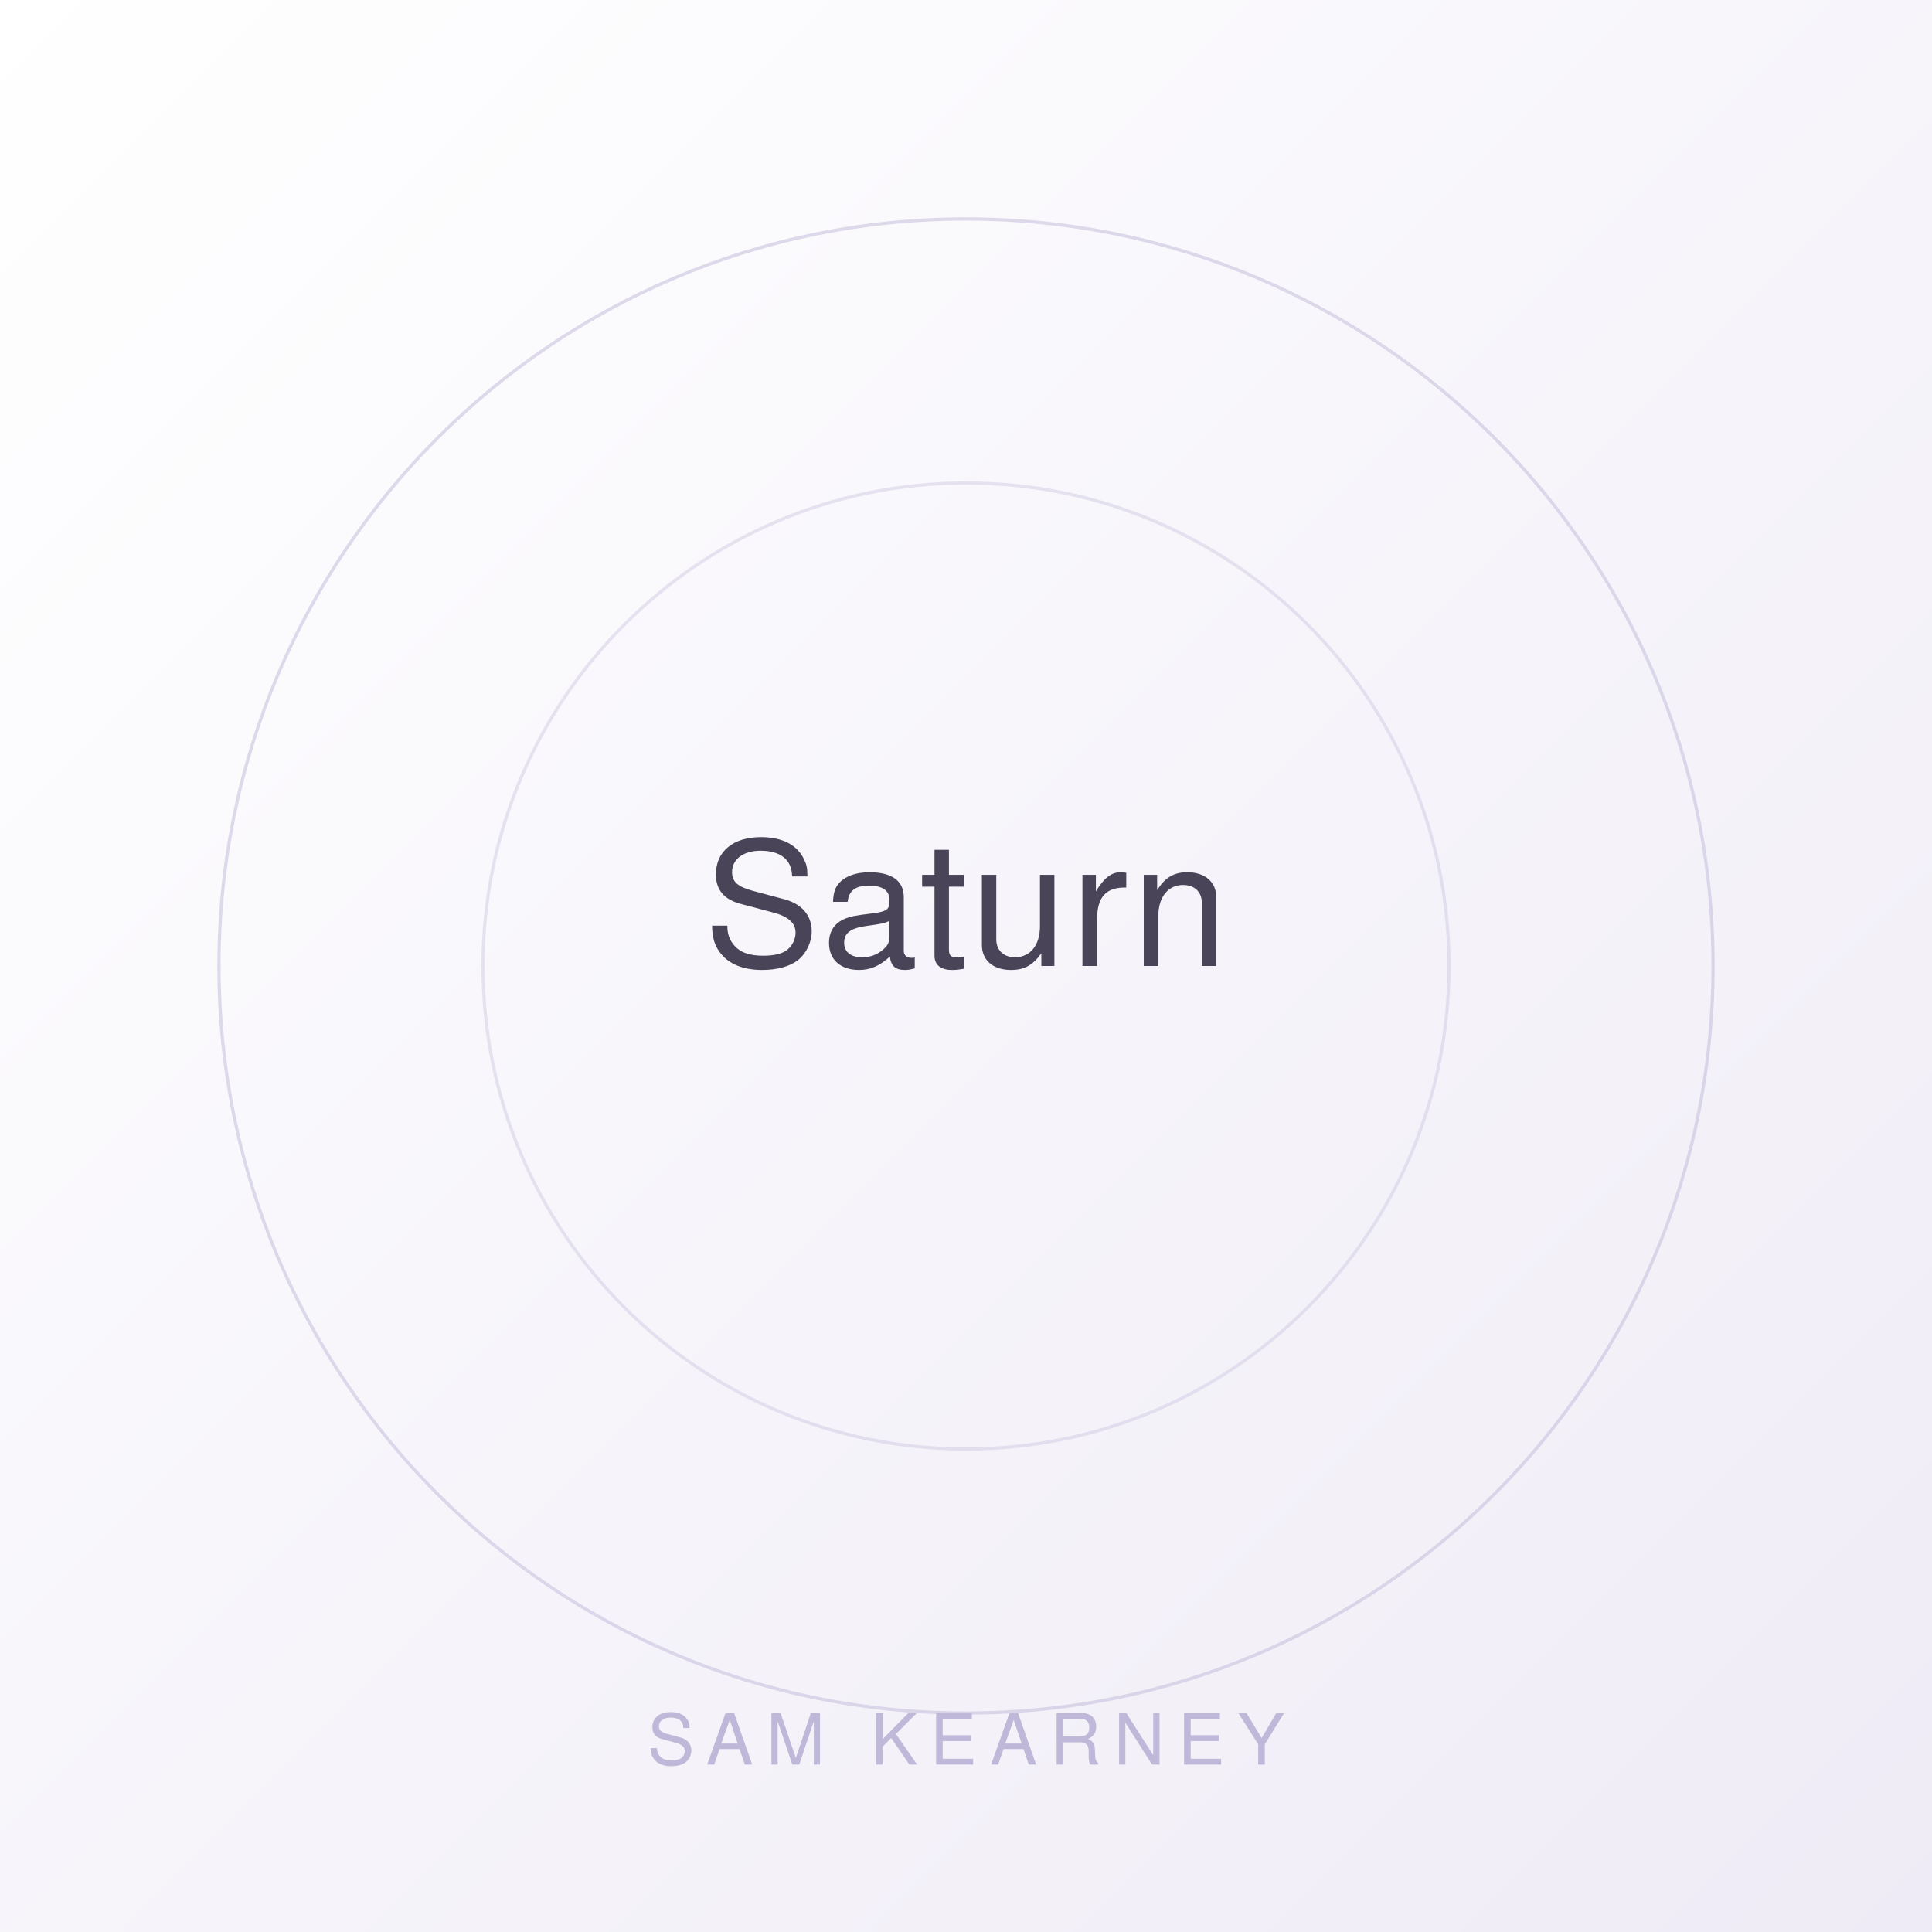
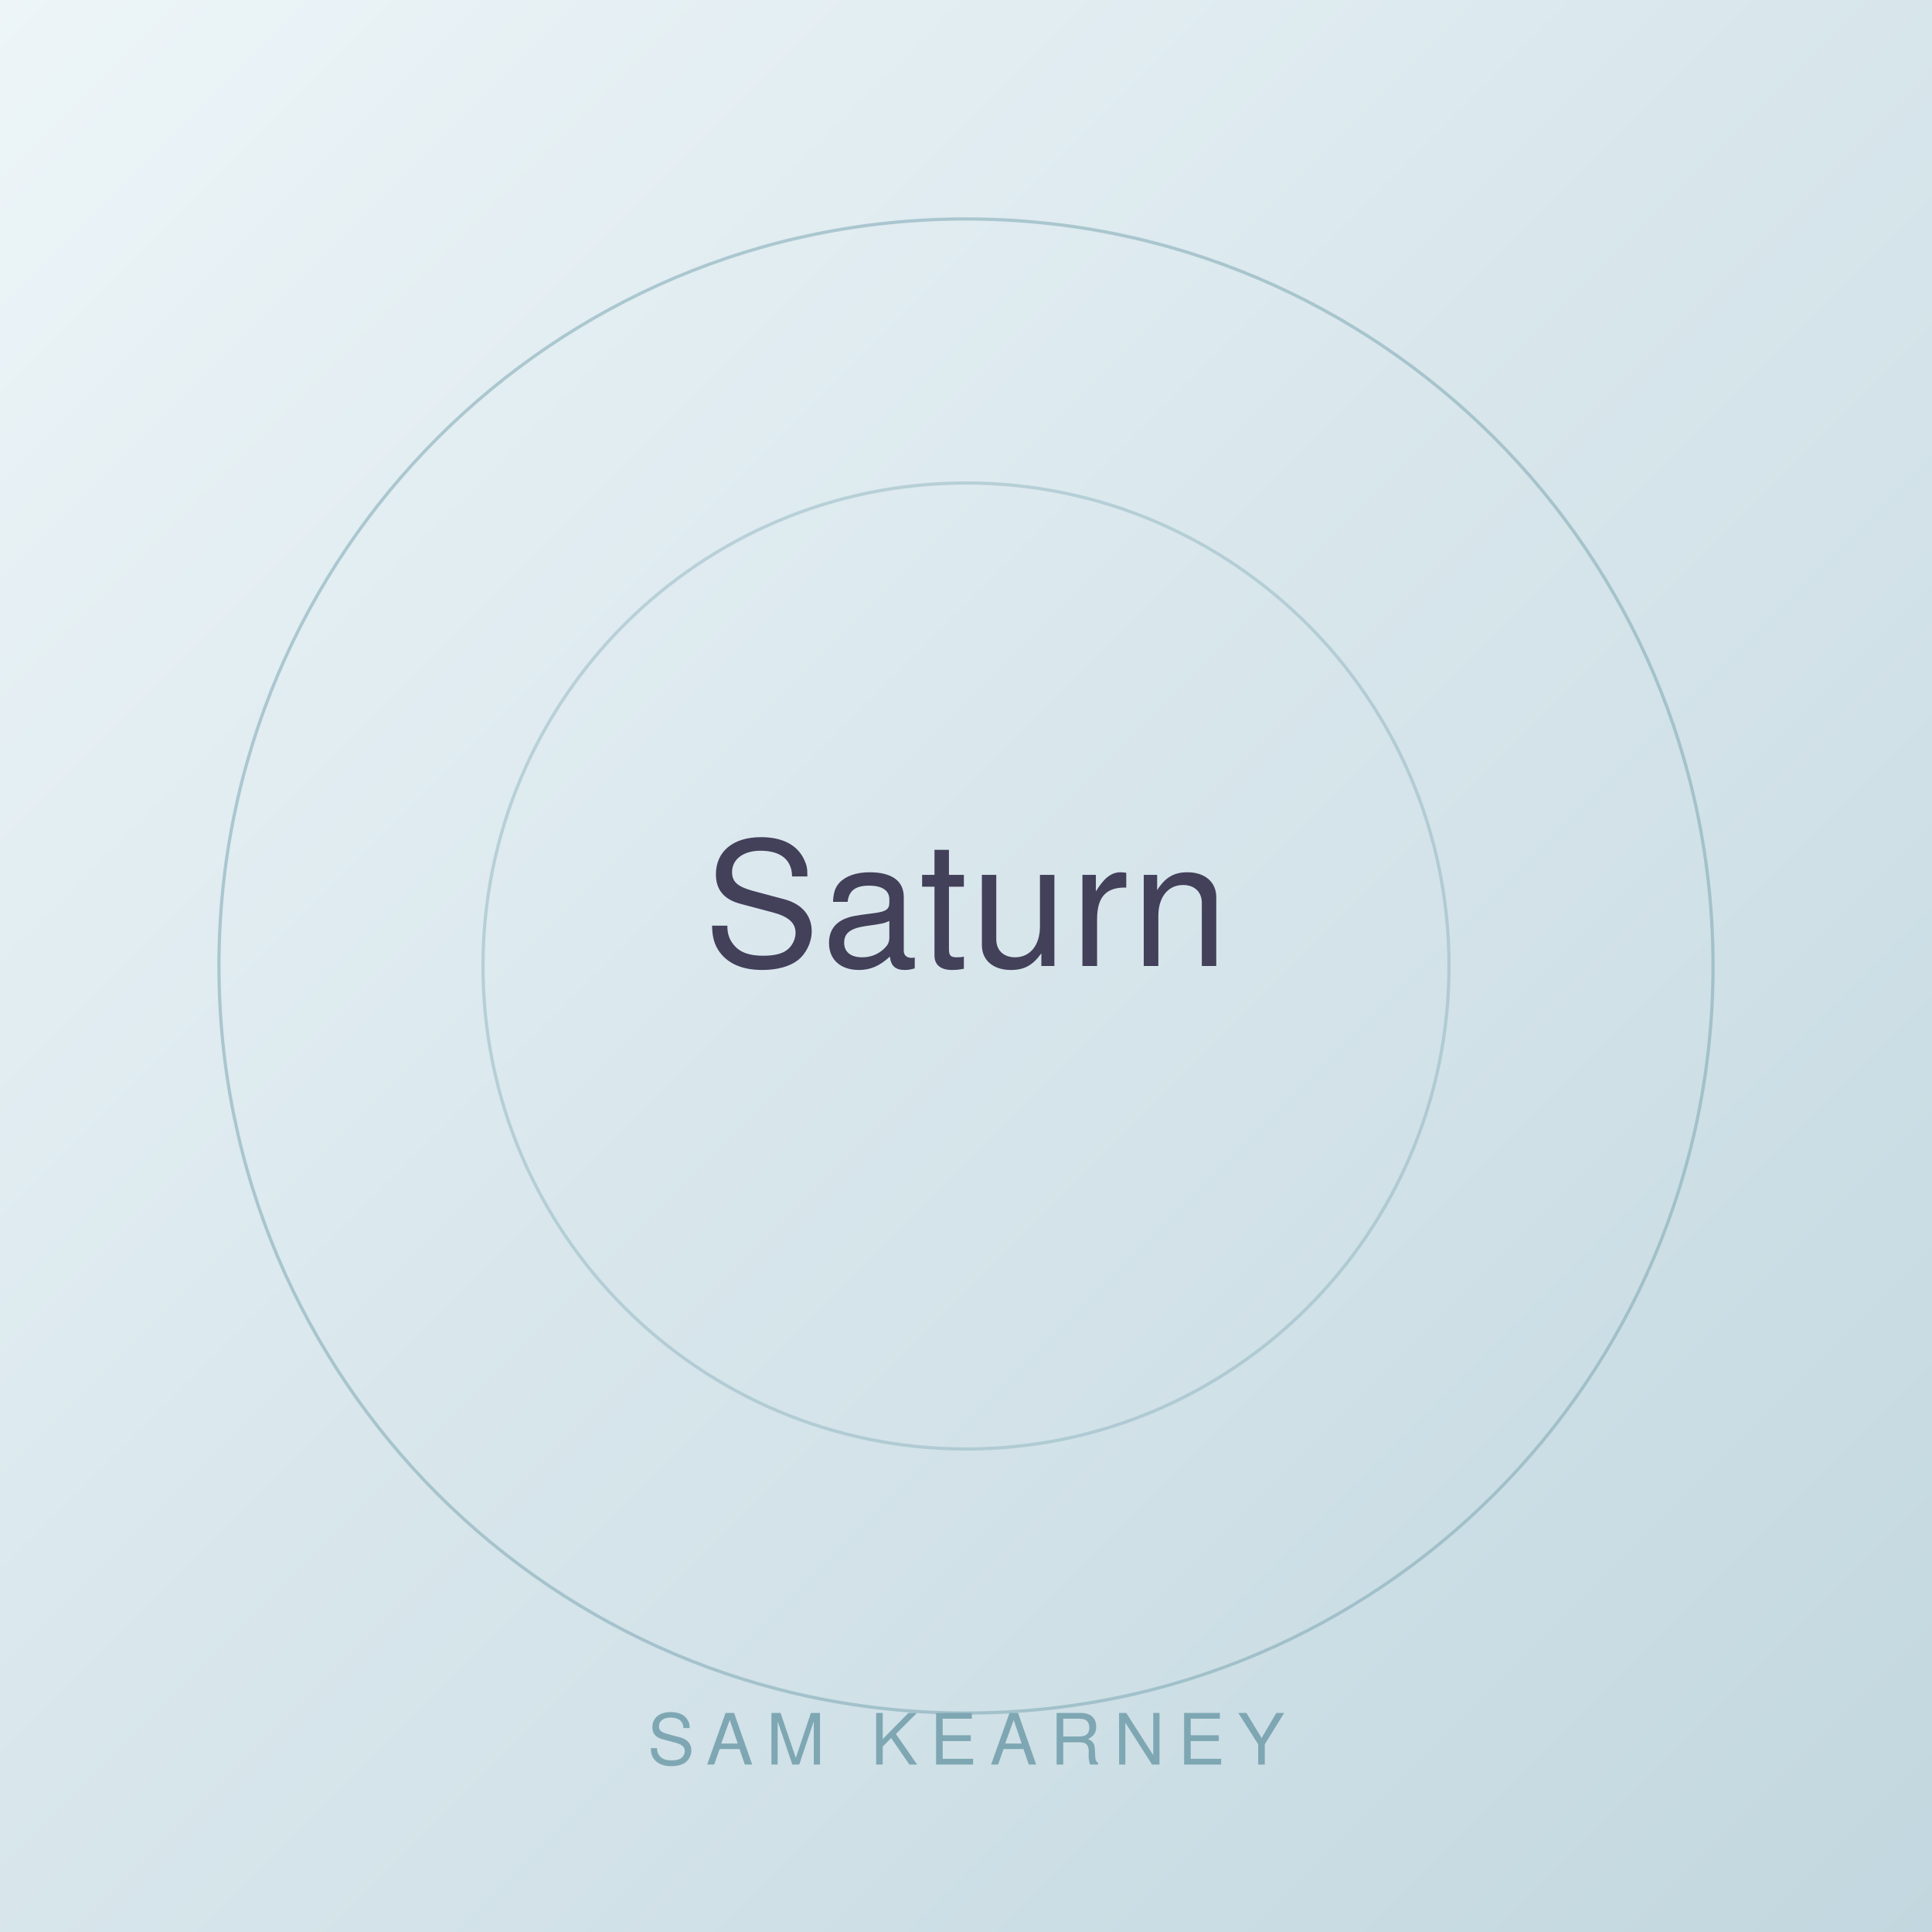
<svg xmlns="http://www.w3.org/2000/svg" viewBox="0 0 600 600" width="600" height="600">
  <defs>
    <linearGradient id="g" x1="0" y1="0" x2="1" y2="1">
-       <stop offset="0" stop-color="#ffffff" />
-       <stop offset="1" stop-color="#efebf6" />
+       <stop offset="0" stop-color="#edf5f8" />
+       <stop offset="1" stop-color="#c2d7df" />
    </linearGradient>
  </defs>
  <rect width="600" height="600" fill="url(#g)" />
-   <circle cx="300" cy="300" r="232" fill="none" stroke="#c0b8d8" stroke-width="1" opacity="0.5" />
-   <circle cx="300" cy="300" r="150" fill="none" stroke="#c0b8d8" stroke-width="1" opacity="0.35" />
-   <text text-anchor="middle" font-family="'Helvetica Neue', Helvetica, Arial, sans-serif" font-weight="200" font-size="54" fill="#4a4458" letter-spacing="1">
+   <circle cx="300" cy="300" r="232" fill="none" stroke="#7ea7b3" stroke-width="1" opacity="0.55" />
+   <circle cx="300" cy="300" r="150" fill="none" stroke="#7ea7b3" stroke-width="1" opacity="0.4" />
+   <text text-anchor="middle" font-family="'Helvetica Neue', Helvetica, Arial, sans-serif" font-weight="200" font-size="54" fill="#43405a" letter-spacing="1">
    <tspan x="300" y="300">Saturn</tspan>
  </text>
-   <text x="300" y="548" text-anchor="middle" font-family="'Helvetica Neue', Helvetica, Arial, sans-serif" font-weight="400" font-size="22" fill="#c0b8d8" letter-spacing="4" style="text-transform:uppercase">SAM KEARNEY</text>
+   <text x="300" y="548" text-anchor="middle" font-family="'Helvetica Neue', Helvetica, Arial, sans-serif" font-weight="400" font-size="22" fill="#7ea7b3" letter-spacing="4" style="text-transform:uppercase">SAM KEARNEY</text>
</svg>
